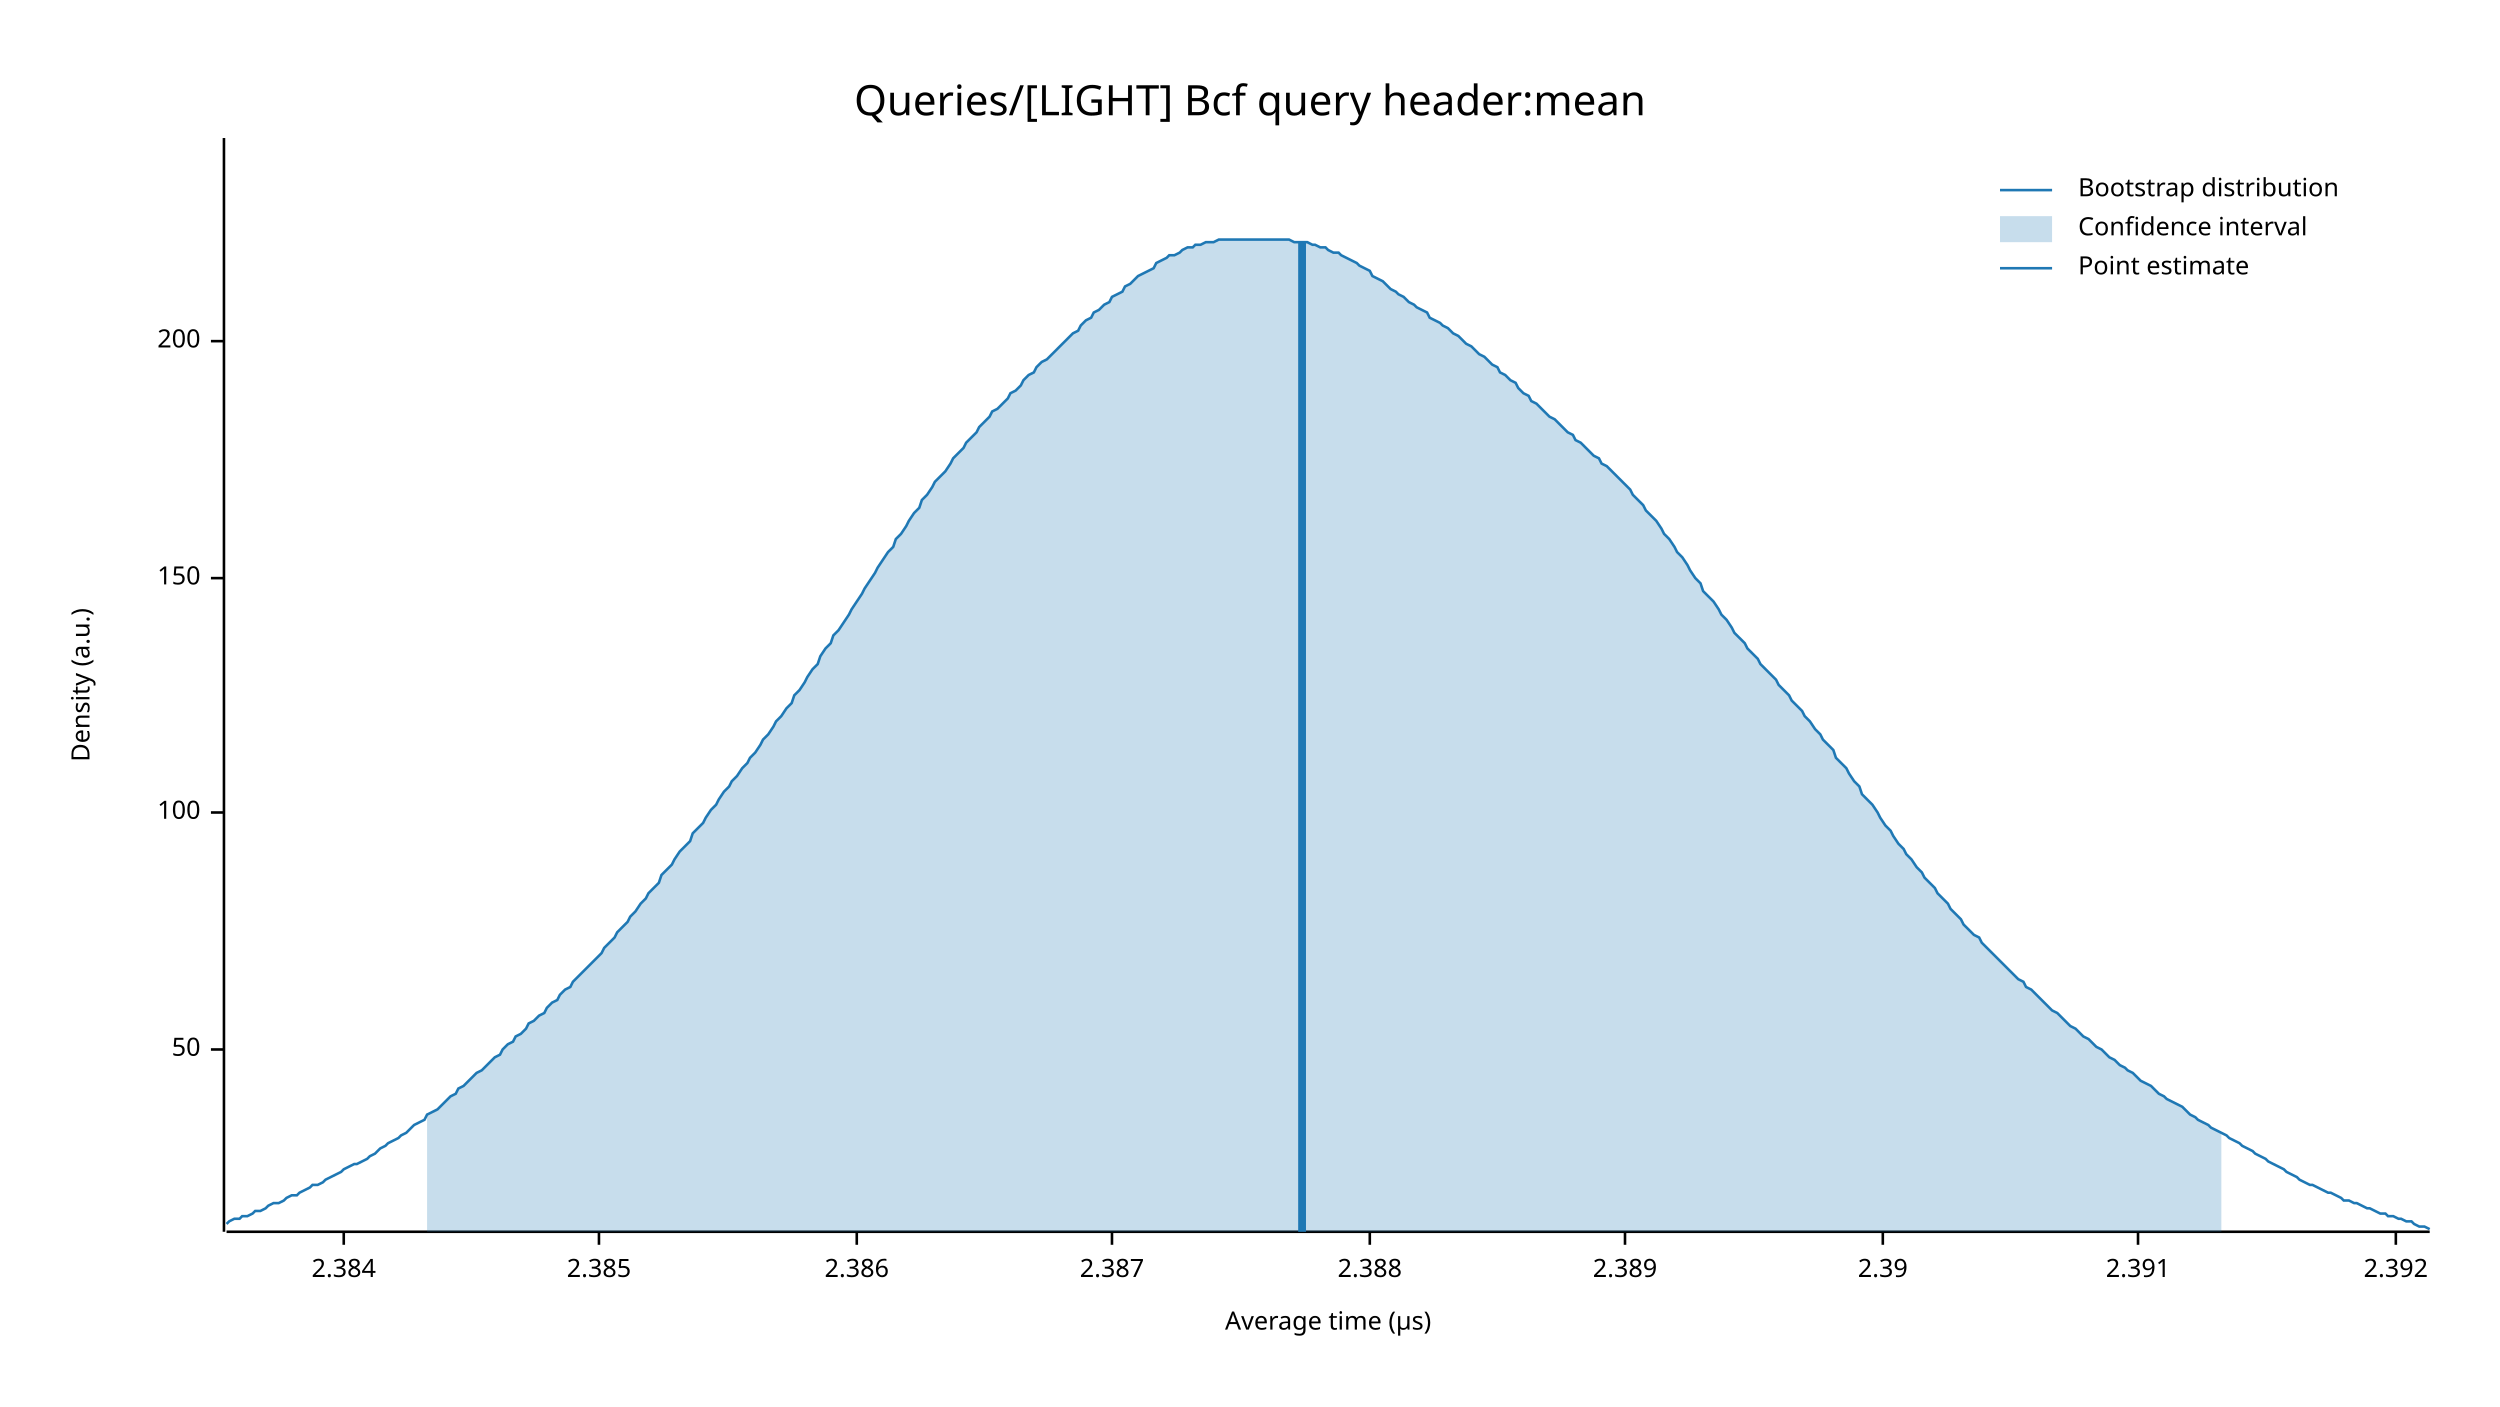
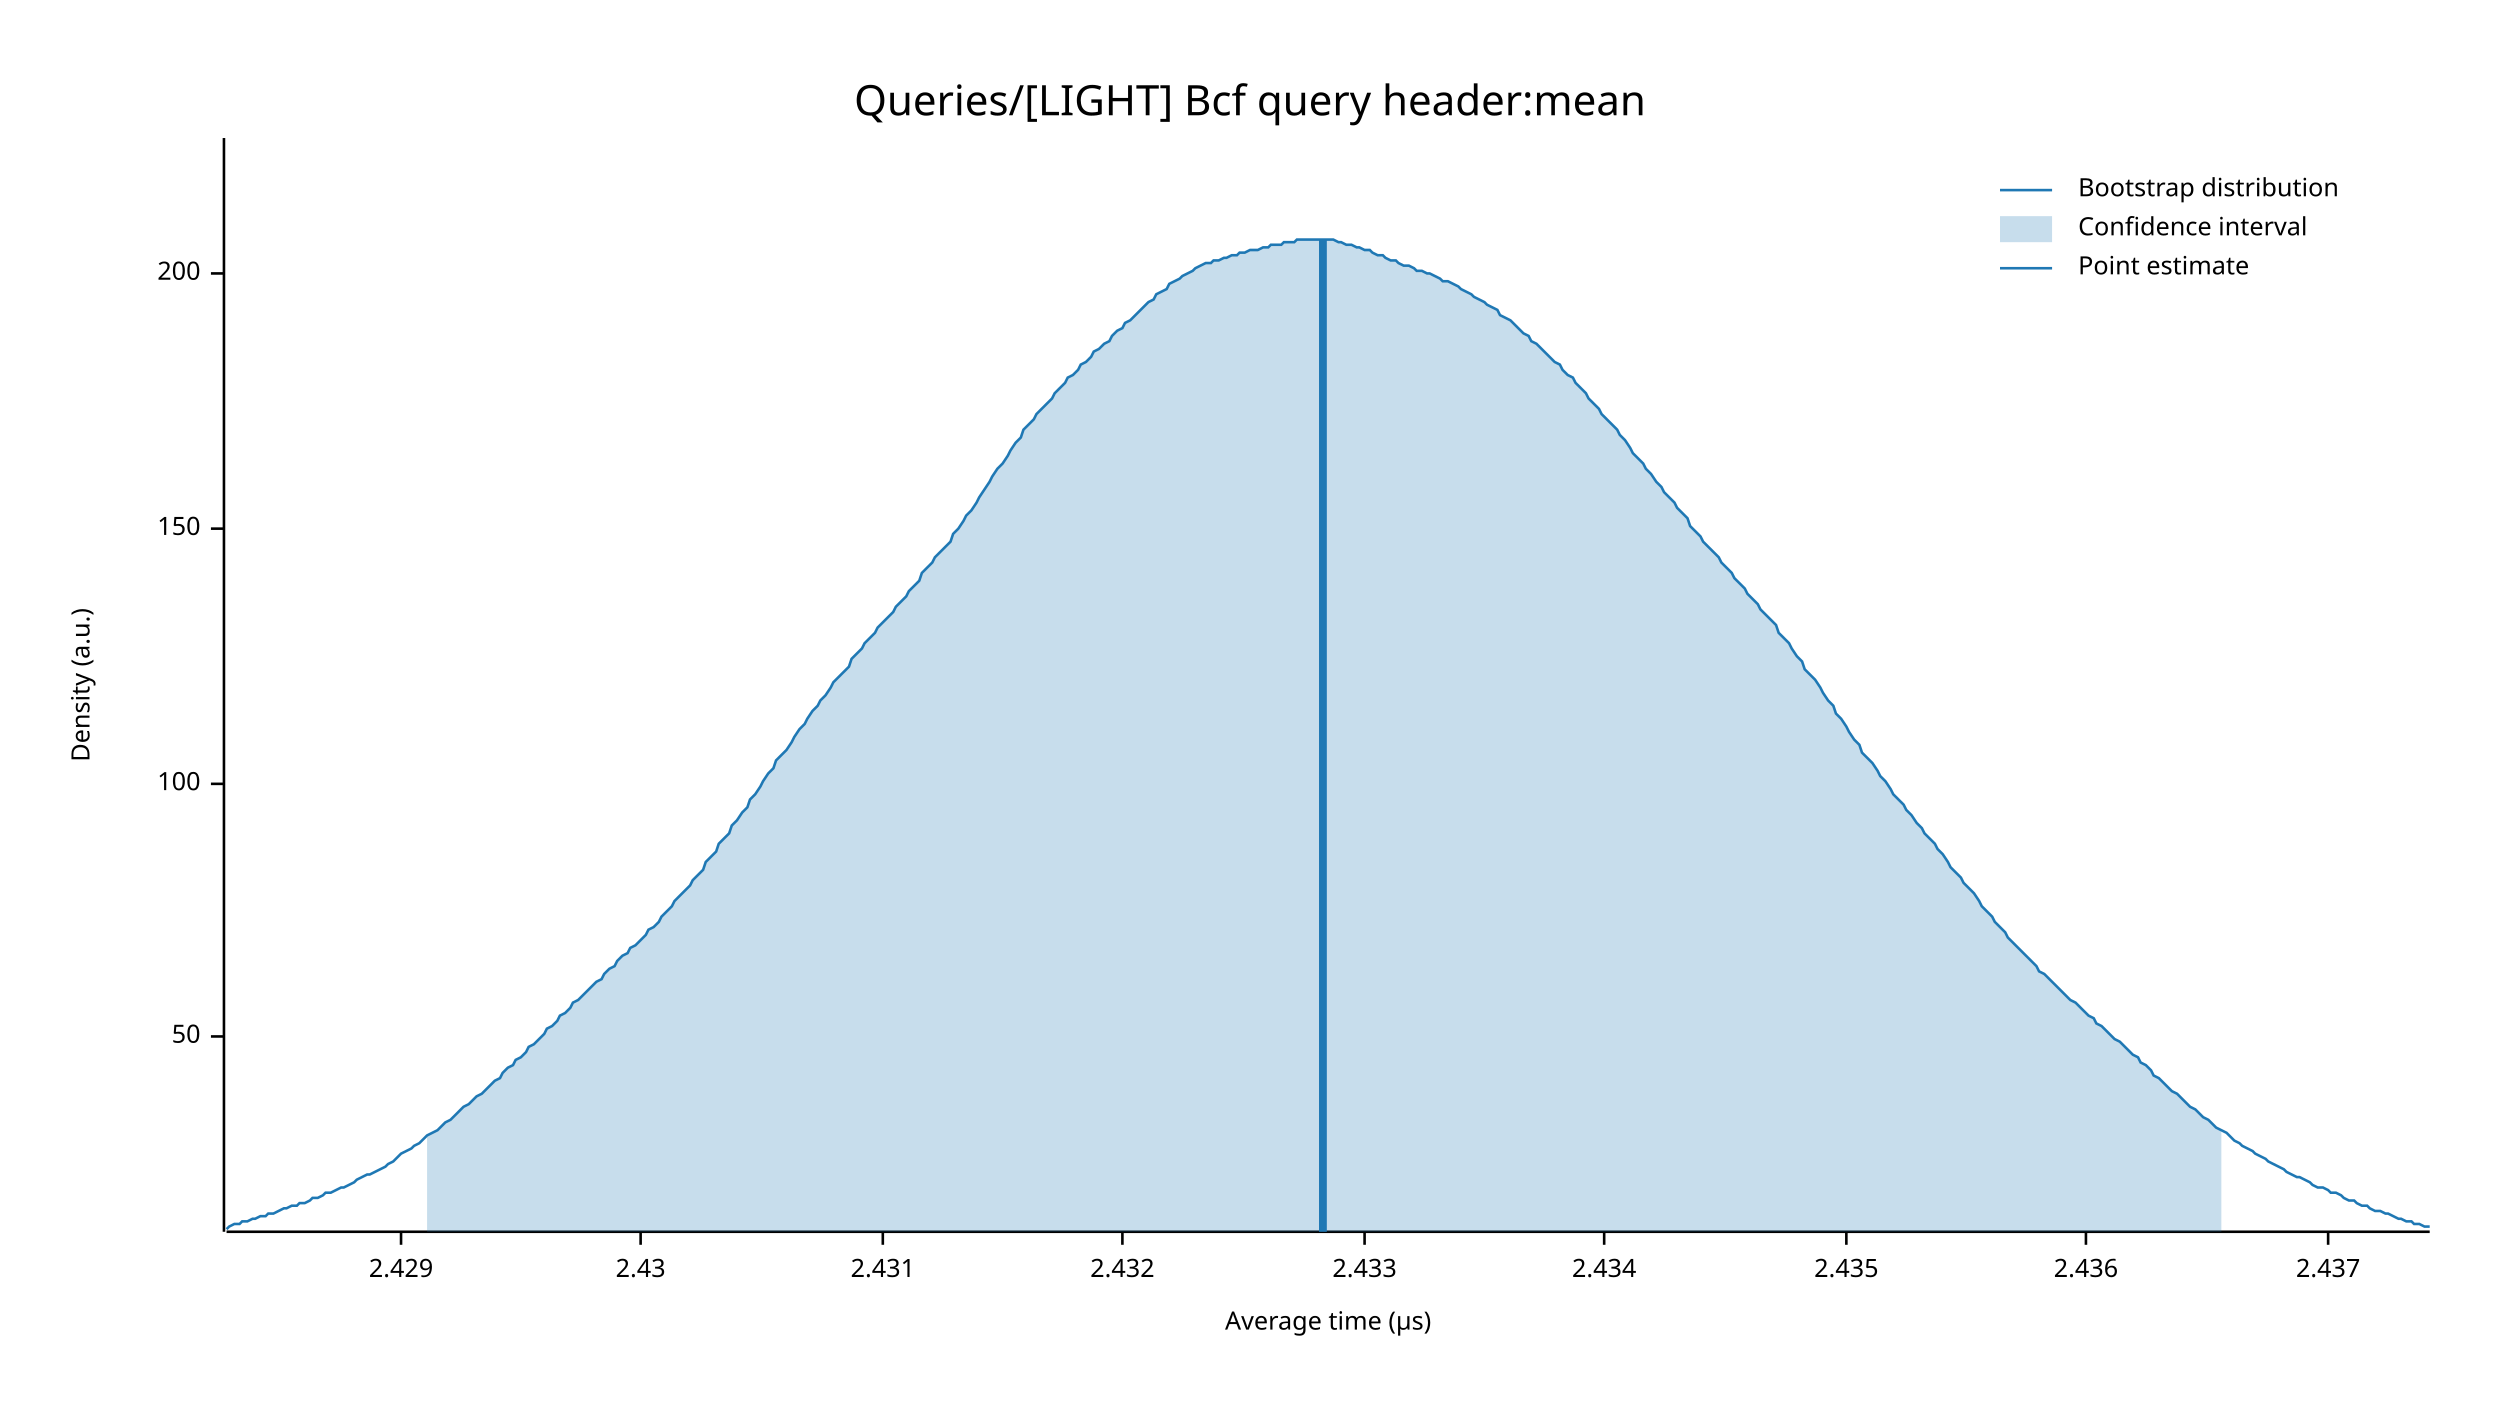
<svg xmlns="http://www.w3.org/2000/svg" width="960" height="540" viewBox="0 0 960 540">
  <text x="480" y="32" dy="0.76em" text-anchor="middle" font-family="sans-serif" font-size="16.129" opacity="1" fill="#000000">
Queries/[LIGHT] Bcf query header:mean
</text>
  <text x="27" y="263" dy="0.76em" text-anchor="middle" font-family="sans-serif" font-size="9.677" opacity="1" fill="#000000" transform="rotate(270, 27, 263)">
Density (a.u.)
</text>
  <text x="510" y="513" dy="-0.5ex" text-anchor="middle" font-family="sans-serif" font-size="9.677" opacity="1" fill="#000000">
Average time (µs)
</text>
  <polyline fill="none" opacity="1" stroke="#000000" stroke-width="1" points="86,53 86,473 " />
-   <text x="77" y="403" dy="0.5ex" text-anchor="end" font-family="sans-serif" font-size="9.677" opacity="1" fill="#000000">
+   <text x="77" y="398" dy="0.5ex" text-anchor="end" font-family="sans-serif" font-size="9.677" opacity="1" fill="#000000">
50
</text>
-   <polyline fill="none" opacity="1" stroke="#000000" stroke-width="1" points="81,403 86,403 " />
-   <text x="77" y="312" dy="0.5ex" text-anchor="end" font-family="sans-serif" font-size="9.677" opacity="1" fill="#000000">
+   <polyline fill="none" opacity="1" stroke="#000000" stroke-width="1" points="81,398 86,398 " />
+   <text x="77" y="301" dy="0.5ex" text-anchor="end" font-family="sans-serif" font-size="9.677" opacity="1" fill="#000000">
100
</text>
-   <polyline fill="none" opacity="1" stroke="#000000" stroke-width="1" points="81,312 86,312 " />
-   <text x="77" y="222" dy="0.5ex" text-anchor="end" font-family="sans-serif" font-size="9.677" opacity="1" fill="#000000">
+   <polyline fill="none" opacity="1" stroke="#000000" stroke-width="1" points="81,301 86,301 " />
+   <text x="77" y="203" dy="0.5ex" text-anchor="end" font-family="sans-serif" font-size="9.677" opacity="1" fill="#000000">
150
</text>
-   <polyline fill="none" opacity="1" stroke="#000000" stroke-width="1" points="81,222 86,222 " />
-   <text x="77" y="131" dy="0.5ex" text-anchor="end" font-family="sans-serif" font-size="9.677" opacity="1" fill="#000000">
+   <polyline fill="none" opacity="1" stroke="#000000" stroke-width="1" points="81,203 86,203 " />
+   <text x="77" y="105" dy="0.5ex" text-anchor="end" font-family="sans-serif" font-size="9.677" opacity="1" fill="#000000">
200
</text>
-   <polyline fill="none" opacity="1" stroke="#000000" stroke-width="1" points="81,131 86,131 " />
+   <polyline fill="none" opacity="1" stroke="#000000" stroke-width="1" points="81,105 86,105 " />
  <polyline fill="none" opacity="1" stroke="#000000" stroke-width="1" points="87,473 933,473 " />
-   <text x="132" y="483" dy="0.76em" text-anchor="middle" font-family="sans-serif" font-size="9.677" opacity="1" fill="#000000">
- 2.384
+   <text x="154" y="483" dy="0.76em" text-anchor="middle" font-family="sans-serif" font-size="9.677" opacity="1" fill="#000000">
+ 2.429
</text>
-   <polyline fill="none" opacity="1" stroke="#000000" stroke-width="1" points="132,473 132,478 " />
-   <text x="230" y="483" dy="0.76em" text-anchor="middle" font-family="sans-serif" font-size="9.677" opacity="1" fill="#000000">
- 2.385
+   <polyline fill="none" opacity="1" stroke="#000000" stroke-width="1" points="154,473 154,478 " />
+   <text x="246" y="483" dy="0.76em" text-anchor="middle" font-family="sans-serif" font-size="9.677" opacity="1" fill="#000000">
+ 2.43
</text>
-   <polyline fill="none" opacity="1" stroke="#000000" stroke-width="1" points="230,473 230,478 " />
-   <text x="329" y="483" dy="0.76em" text-anchor="middle" font-family="sans-serif" font-size="9.677" opacity="1" fill="#000000">
- 2.386
+   <polyline fill="none" opacity="1" stroke="#000000" stroke-width="1" points="246,473 246,478 " />
+   <text x="339" y="483" dy="0.76em" text-anchor="middle" font-family="sans-serif" font-size="9.677" opacity="1" fill="#000000">
+ 2.431
</text>
-   <polyline fill="none" opacity="1" stroke="#000000" stroke-width="1" points="329,473 329,478 " />
-   <text x="427" y="483" dy="0.76em" text-anchor="middle" font-family="sans-serif" font-size="9.677" opacity="1" fill="#000000">
- 2.387
+   <polyline fill="none" opacity="1" stroke="#000000" stroke-width="1" points="339,473 339,478 " />
+   <text x="431" y="483" dy="0.76em" text-anchor="middle" font-family="sans-serif" font-size="9.677" opacity="1" fill="#000000">
+ 2.432
</text>
-   <polyline fill="none" opacity="1" stroke="#000000" stroke-width="1" points="427,473 427,478 " />
-   <text x="526" y="483" dy="0.76em" text-anchor="middle" font-family="sans-serif" font-size="9.677" opacity="1" fill="#000000">
- 2.388
+   <polyline fill="none" opacity="1" stroke="#000000" stroke-width="1" points="431,473 431,478 " />
+   <text x="524" y="483" dy="0.76em" text-anchor="middle" font-family="sans-serif" font-size="9.677" opacity="1" fill="#000000">
+ 2.433
</text>
-   <polyline fill="none" opacity="1" stroke="#000000" stroke-width="1" points="526,473 526,478 " />
-   <text x="624" y="483" dy="0.76em" text-anchor="middle" font-family="sans-serif" font-size="9.677" opacity="1" fill="#000000">
- 2.389
+   <polyline fill="none" opacity="1" stroke="#000000" stroke-width="1" points="524,473 524,478 " />
+   <text x="616" y="483" dy="0.76em" text-anchor="middle" font-family="sans-serif" font-size="9.677" opacity="1" fill="#000000">
+ 2.434
</text>
-   <polyline fill="none" opacity="1" stroke="#000000" stroke-width="1" points="624,473 624,478 " />
-   <text x="723" y="483" dy="0.76em" text-anchor="middle" font-family="sans-serif" font-size="9.677" opacity="1" fill="#000000">
- 2.39
+   <polyline fill="none" opacity="1" stroke="#000000" stroke-width="1" points="616,473 616,478 " />
+   <text x="709" y="483" dy="0.76em" text-anchor="middle" font-family="sans-serif" font-size="9.677" opacity="1" fill="#000000">
+ 2.435
</text>
-   <polyline fill="none" opacity="1" stroke="#000000" stroke-width="1" points="723,473 723,478 " />
-   <text x="821" y="483" dy="0.76em" text-anchor="middle" font-family="sans-serif" font-size="9.677" opacity="1" fill="#000000">
- 2.391
+   <polyline fill="none" opacity="1" stroke="#000000" stroke-width="1" points="709,473 709,478 " />
+   <text x="801" y="483" dy="0.76em" text-anchor="middle" font-family="sans-serif" font-size="9.677" opacity="1" fill="#000000">
+ 2.436
</text>
-   <polyline fill="none" opacity="1" stroke="#000000" stroke-width="1" points="821,473 821,478 " />
-   <text x="920" y="483" dy="0.76em" text-anchor="middle" font-family="sans-serif" font-size="9.677" opacity="1" fill="#000000">
- 2.392
+   <polyline fill="none" opacity="1" stroke="#000000" stroke-width="1" points="801,473 801,478 " />
+   <text x="894" y="483" dy="0.76em" text-anchor="middle" font-family="sans-serif" font-size="9.677" opacity="1" fill="#000000">
+ 2.437
</text>
-   <polyline fill="none" opacity="1" stroke="#000000" stroke-width="1" points="920,473 920,478 " />
-   <polyline fill="none" opacity="1" stroke="#1F78B4" stroke-width="1" points="87,470 88,469 90,468 92,468 93,467 95,467 97,466 98,465 100,465 102,464 103,463 105,462 107,462 109,461 110,460 112,459 114,459 115,458 117,457 119,456 120,455 122,455 124,454 125,453 127,452 129,451 131,450 132,449 134,448 136,447 137,447 139,446 141,445 142,444 144,443 146,441 148,440 149,439 151,438 153,437 154,436 156,435 158,433 159,432 161,431 163,430 164,428 166,427 168,426 170,424 171,423 173,421 175,420 176,418 178,417 180,415 181,414 183,412 185,411 187,409 188,408 190,406 192,405 193,403 195,401 197,400 198,398 200,397 202,395 203,393 205,392 207,390 209,389 210,387 212,385 214,384 215,382 217,380 219,379 220,377 222,375 224,373 226,371 227,370 229,368 231,366 232,364 234,362 236,360 237,358 239,356 241,354 242,352 244,350 246,347 248,345 249,343 251,341 253,339 254,336 256,334 258,332 259,330 261,327 263,325 265,323 266,320 268,318 270,316 271,314 273,311 275,309 276,307 278,304 280,302 281,300 283,298 285,295 287,293 288,291 290,289 292,286 293,284 295,282 297,279 298,277 300,275 302,272 304,270 305,267 307,265 309,262 310,260 312,257 314,255 315,252 317,249 319,247 320,244 322,242 324,239 326,236 327,234 329,231 331,228 332,226 334,223 336,220 337,218 339,215 341,212 343,210 344,207 346,205 348,202 349,200 351,197 353,195 354,192 356,190 358,187 359,185 361,183 363,181 365,178 366,176 368,174 370,172 371,170 373,168 375,166 376,164 378,162 380,160 381,158 383,157 385,155 387,153 388,151 390,150 392,148 393,146 395,144 397,143 398,141 400,139 402,138 404,136 405,135 407,133 409,131 410,130 412,128 414,127 415,125 417,123 419,122 420,120 422,119 424,117 426,116 427,114 429,113 431,112 432,110 434,109 436,107 437,106 439,105 441,104 443,103 444,101 446,100 448,99 449,98 451,98 453,97 454,96 456,95 458,95 459,94 461,94 463,93 465,93 466,93 468,92 470,92 471,92 473,92 475,92 476,92 478,92 480,92 482,92 483,92 485,92 487,92 488,92 490,92 492,92 493,92 495,92 497,93 498,93 500,93 502,93 504,94 505,94 507,95 509,95 510,96 512,97 514,97 515,98 517,99 519,100 521,101 522,102 524,103 526,104 527,106 529,107 531,108 532,109 534,111 536,112 537,113 539,114 541,116 543,117 544,118 546,119 548,120 549,122 551,123 553,124 554,125 556,126 558,128 560,129 561,130 563,132 565,133 566,134 568,136 570,137 571,138 573,140 575,141 576,143 578,144 580,146 582,147 583,149 585,151 587,152 588,154 590,155 592,157 593,158 595,160 597,161 599,163 600,164 602,166 604,167 605,169 607,170 609,172 610,173 612,175 614,176 615,178 617,179 619,181 621,183 622,184 624,186 626,188 627,190 629,192 631,194 632,196 634,198 636,200 638,203 639,205 641,207 643,210 644,212 646,214 648,217 649,219 651,222 653,224 654,227 656,229 658,231 660,234 661,236 663,238 665,241 666,243 668,245 670,247 671,249 673,251 675,253 676,255 678,257 680,259 682,261 683,263 685,265 687,267 688,269 690,271 692,273 693,275 695,277 697,280 699,282 700,284 702,286 704,288 705,291 707,293 709,295 710,297 712,300 714,302 715,305 717,307 719,309 721,312 722,314 724,317 726,319 727,321 729,324 731,326 732,328 734,330 736,333 738,335 739,337 741,339 743,341 744,343 746,345 748,347 749,349 751,351 753,353 754,355 756,357 758,359 760,360 761,362 763,364 765,366 766,367 768,369 770,371 771,372 773,374 775,376 777,377 778,379 780,380 782,382 783,383 785,385 787,387 788,388 790,389 792,391 793,392 795,394 797,395 799,397 800,398 802,399 804,401 805,402 807,403 809,405 810,406 812,407 814,409 816,410 817,411 819,412 821,414 822,415 824,416 826,417 827,418 829,420 831,421 832,422 834,423 836,424 838,425 839,426 841,428 843,429 844,430 846,431 848,432 849,433 851,434 853,435 855,436 856,437 858,438 860,439 861,440 863,441 865,442 866,443 868,444 870,445 871,446 873,447 875,448 877,449 878,450 880,451 882,452 883,453 885,454 887,455 888,455 890,456 892,457 894,458 895,458 897,459 899,460 900,461 902,461 904,462 905,462 907,463 909,464 910,464 912,465 914,466 916,466 917,467 919,467 921,468 922,468 924,469 926,469 927,470 929,471 931,471 933,472 " />
-   <polygon opacity="0.25" fill="#1F78B4" points="164,428 166,427 168,426 170,424 171,423 173,421 175,420 176,418 178,417 180,415 181,414 183,412 185,411 187,409 188,408 190,406 192,405 193,403 195,401 197,400 198,398 200,397 202,395 203,393 205,392 207,390 209,389 210,387 212,385 214,384 215,382 217,380 219,379 220,377 222,375 224,373 226,371 227,370 229,368 231,366 232,364 234,362 236,360 237,358 239,356 241,354 242,352 244,350 246,347 248,345 249,343 251,341 253,339 254,336 256,334 258,332 259,330 261,327 263,325 265,323 266,320 268,318 270,316 271,314 273,311 275,309 276,307 278,304 280,302 281,300 283,298 285,295 287,293 288,291 290,289 292,286 293,284 295,282 297,279 298,277 300,275 302,272 304,270 305,267 307,265 309,262 310,260 312,257 314,255 315,252 317,249 319,247 320,244 322,242 324,239 326,236 327,234 329,231 331,228 332,226 334,223 336,220 337,218 339,215 341,212 343,210 344,207 346,205 348,202 349,200 351,197 353,195 354,192 356,190 358,187 359,185 361,183 363,181 365,178 366,176 368,174 370,172 371,170 373,168 375,166 376,164 378,162 380,160 381,158 383,157 385,155 387,153 388,151 390,150 392,148 393,146 395,144 397,143 398,141 400,139 402,138 404,136 405,135 407,133 409,131 410,130 412,128 414,127 415,125 417,123 419,122 420,120 422,119 424,117 426,116 427,114 429,113 431,112 432,110 434,109 436,107 437,106 439,105 441,104 443,103 444,101 446,100 448,99 449,98 451,98 453,97 454,96 456,95 458,95 459,94 461,94 463,93 465,93 466,93 468,92 470,92 471,92 473,92 475,92 476,92 478,92 480,92 482,92 483,92 485,92 487,92 488,92 490,92 492,92 493,92 495,92 497,93 498,93 500,93 502,93 504,94 505,94 507,95 509,95 510,96 512,97 514,97 515,98 517,99 519,100 521,101 522,102 524,103 526,104 527,106 529,107 531,108 532,109 534,111 536,112 537,113 539,114 541,116 543,117 544,118 546,119 548,120 549,122 551,123 553,124 554,125 556,126 558,128 560,129 561,130 563,132 565,133 566,134 568,136 570,137 571,138 573,140 575,141 576,143 578,144 580,146 582,147 583,149 585,151 587,152 588,154 590,155 592,157 593,158 595,160 597,161 599,163 600,164 602,166 604,167 605,169 607,170 609,172 610,173 612,175 614,176 615,178 617,179 619,181 621,183 622,184 624,186 626,188 627,190 629,192 631,194 632,196 634,198 636,200 638,203 639,205 641,207 643,210 644,212 646,214 648,217 649,219 651,222 653,224 654,227 656,229 658,231 660,234 661,236 663,238 665,241 666,243 668,245 670,247 671,249 673,251 675,253 676,255 678,257 680,259 682,261 683,263 685,265 687,267 688,269 690,271 692,273 693,275 695,277 697,280 699,282 700,284 702,286 704,288 705,291 707,293 709,295 710,297 712,300 714,302 715,305 717,307 719,309 721,312 722,314 724,317 726,319 727,321 729,324 731,326 732,328 734,330 736,333 738,335 739,337 741,339 743,341 744,343 746,345 748,347 749,349 751,351 753,353 754,355 756,357 758,359 760,360 761,362 763,364 765,366 766,367 768,369 770,371 771,372 773,374 775,376 777,377 778,379 780,380 782,382 783,383 785,385 787,387 788,388 790,389 792,391 793,392 795,394 797,395 799,397 800,398 802,399 804,401 805,402 807,403 809,405 810,406 812,407 814,409 816,410 817,411 819,412 821,414 822,415 824,416 826,417 827,418 829,420 831,421 832,422 834,423 836,424 838,425 839,426 841,428 843,429 844,430 846,431 848,432 849,433 851,434 853,435 853,473 164,473 " />
-   <polyline fill="none" opacity="1" stroke="#1F78B4" stroke-width="3" points="500,473 500,93 " />
+   <polyline fill="none" opacity="1" stroke="#000000" stroke-width="1" points="894,473 894,478 " />
+   <polyline fill="none" opacity="1" stroke="#1F78B4" stroke-width="1" points="87,472 88,471 90,470 92,470 93,469 95,469 97,468 98,468 100,467 102,467 103,466 105,466 107,465 109,464 110,464 112,463 114,463 115,462 117,462 119,461 120,460 122,460 124,459 125,458 127,458 129,457 131,456 132,456 134,455 136,454 137,453 139,452 141,451 142,451 144,450 146,449 148,448 149,447 151,446 153,444 154,443 156,442 158,441 159,440 161,439 163,437 164,436 166,435 168,434 170,432 171,431 173,430 175,428 176,427 178,425 180,424 181,423 183,421 185,420 187,418 188,417 190,415 192,414 193,412 195,410 197,409 198,407 200,406 202,404 203,402 205,401 207,399 209,397 210,395 212,394 214,392 215,390 217,389 219,387 220,385 222,384 224,382 226,380 227,379 229,377 231,376 232,374 234,372 236,371 237,369 239,367 241,366 242,364 244,363 246,361 248,359 249,357 251,356 253,354 254,352 256,350 258,348 259,346 261,344 263,342 265,340 266,338 268,336 270,334 271,331 273,329 275,327 276,324 278,322 280,320 281,317 283,315 285,312 287,310 288,307 290,305 292,302 293,300 295,297 297,295 298,292 300,290 302,288 304,285 305,283 307,280 309,278 310,276 312,273 314,271 315,269 317,267 319,264 320,262 322,260 324,258 326,256 327,253 329,251 331,249 332,247 334,245 336,243 337,241 339,239 341,237 343,235 344,233 346,231 348,229 349,227 351,225 353,223 354,220 356,218 358,216 359,214 361,212 363,210 365,208 366,205 368,203 370,200 371,198 373,196 375,193 376,191 378,188 380,185 381,183 383,180 385,178 387,175 388,173 390,170 392,168 393,165 395,163 397,161 398,159 400,157 402,155 404,153 405,151 407,149 409,147 410,145 412,144 414,142 415,140 417,139 419,137 420,135 422,134 424,132 426,131 427,129 429,127 431,126 432,124 434,123 436,121 437,120 439,118 441,116 443,115 444,113 446,112 448,111 449,109 451,108 453,107 454,106 456,105 458,104 459,103 461,102 463,101 465,101 466,100 468,100 470,99 471,99 473,98 475,98 476,97 478,97 480,96 482,96 483,96 485,95 487,95 488,94 490,94 492,94 493,93 495,93 497,93 498,92 500,92 502,92 504,92 505,92 507,92 509,92 510,92 512,92 514,93 515,93 517,94 519,94 521,95 522,95 524,96 526,96 527,97 529,98 531,98 532,99 534,100 536,100 537,101 539,102 541,102 543,103 544,104 546,104 548,105 549,105 551,106 553,107 554,108 556,108 558,109 560,110 561,111 563,112 565,113 566,114 568,115 570,116 571,117 573,118 575,119 576,121 578,122 580,123 582,125 583,126 585,128 587,129 588,131 590,132 592,134 593,135 595,137 597,139 599,140 600,142 602,144 604,145 605,147 607,149 609,151 610,153 612,155 614,157 615,159 617,161 619,163 621,165 622,167 624,169 626,172 627,174 629,176 631,178 632,180 634,182 636,185 638,187 639,189 641,191 643,193 644,195 646,197 648,199 649,202 651,204 653,206 654,208 656,210 658,212 660,214 661,216 663,218 665,220 666,222 668,224 670,226 671,228 673,230 675,232 676,234 678,236 680,238 682,240 683,243 685,245 687,247 688,249 690,252 692,254 693,257 695,259 697,261 699,264 700,266 702,269 704,271 705,274 707,276 709,279 710,281 712,284 714,286 715,289 717,291 719,293 721,296 722,298 724,300 726,303 727,305 729,307 731,309 732,311 734,313 736,316 738,318 739,320 741,322 743,324 744,326 746,328 748,331 749,333 751,335 753,337 754,339 756,341 758,343 760,346 761,348 763,350 765,352 766,354 768,356 770,358 771,360 773,362 775,364 777,366 778,367 780,369 782,371 783,373 785,374 787,376 788,377 790,379 792,381 793,382 795,384 797,385 799,387 800,388 802,390 804,391 805,393 807,394 809,396 810,397 812,399 814,400 816,402 817,403 819,405 821,406 822,408 824,409 826,411 827,413 829,414 831,416 832,417 834,419 836,420 838,422 839,423 841,425 843,426 844,427 846,429 848,430 849,431 851,433 853,434 855,435 856,436 858,438 860,439 861,440 863,441 865,442 866,443 868,444 870,445 871,446 873,447 875,448 877,449 878,450 880,451 882,452 883,452 885,453 887,454 888,455 890,456 892,456 894,457 895,458 897,458 899,459 900,460 902,461 904,461 905,462 907,463 909,463 910,464 912,465 914,465 916,466 917,466 919,467 921,468 922,468 924,469 926,469 927,470 929,470 931,471 933,471 " />
+   <polygon opacity="0.25" fill="#1F78B4" points="164,436 166,435 168,434 170,432 171,431 173,430 175,428 176,427 178,425 180,424 181,423 183,421 185,420 187,418 188,417 190,415 192,414 193,412 195,410 197,409 198,407 200,406 202,404 203,402 205,401 207,399 209,397 210,395 212,394 214,392 215,390 217,389 219,387 220,385 222,384 224,382 226,380 227,379 229,377 231,376 232,374 234,372 236,371 237,369 239,367 241,366 242,364 244,363 246,361 248,359 249,357 251,356 253,354 254,352 256,350 258,348 259,346 261,344 263,342 265,340 266,338 268,336 270,334 271,331 273,329 275,327 276,324 278,322 280,320 281,317 283,315 285,312 287,310 288,307 290,305 292,302 293,300 295,297 297,295 298,292 300,290 302,288 304,285 305,283 307,280 309,278 310,276 312,273 314,271 315,269 317,267 319,264 320,262 322,260 324,258 326,256 327,253 329,251 331,249 332,247 334,245 336,243 337,241 339,239 341,237 343,235 344,233 346,231 348,229 349,227 351,225 353,223 354,220 356,218 358,216 359,214 361,212 363,210 365,208 366,205 368,203 370,200 371,198 373,196 375,193 376,191 378,188 380,185 381,183 383,180 385,178 387,175 388,173 390,170 392,168 393,165 395,163 397,161 398,159 400,157 402,155 404,153 405,151 407,149 409,147 410,145 412,144 414,142 415,140 417,139 419,137 420,135 422,134 424,132 426,131 427,129 429,127 431,126 432,124 434,123 436,121 437,120 439,118 441,116 443,115 444,113 446,112 448,111 449,109 451,108 453,107 454,106 456,105 458,104 459,103 461,102 463,101 465,101 466,100 468,100 470,99 471,99 473,98 475,98 476,97 478,97 480,96 482,96 483,96 485,95 487,95 488,94 490,94 492,94 493,93 495,93 497,93 498,92 500,92 502,92 504,92 505,92 507,92 509,92 510,92 512,92 514,93 515,93 517,94 519,94 521,95 522,95 524,96 526,96 527,97 529,98 531,98 532,99 534,100 536,100 537,101 539,102 541,102 543,103 544,104 546,104 548,105 549,105 551,106 553,107 554,108 556,108 558,109 560,110 561,111 563,112 565,113 566,114 568,115 570,116 571,117 573,118 575,119 576,121 578,122 580,123 582,125 583,126 585,128 587,129 588,131 590,132 592,134 593,135 595,137 597,139 599,140 600,142 602,144 604,145 605,147 607,149 609,151 610,153 612,155 614,157 615,159 617,161 619,163 621,165 622,167 624,169 626,172 627,174 629,176 631,178 632,180 634,182 636,185 638,187 639,189 641,191 643,193 644,195 646,197 648,199 649,202 651,204 653,206 654,208 656,210 658,212 660,214 661,216 663,218 665,220 666,222 668,224 670,226 671,228 673,230 675,232 676,234 678,236 680,238 682,240 683,243 685,245 687,247 688,249 690,252 692,254 693,257 695,259 697,261 699,264 700,266 702,269 704,271 705,274 707,276 709,279 710,281 712,284 714,286 715,289 717,291 719,293 721,296 722,298 724,300 726,303 727,305 729,307 731,309 732,311 734,313 736,316 738,318 739,320 741,322 743,324 744,326 746,328 748,331 749,333 751,335 753,337 754,339 756,341 758,343 760,346 761,348 763,350 765,352 766,354 768,356 770,358 771,360 773,362 775,364 777,366 778,367 780,369 782,371 783,373 785,374 787,376 788,377 790,379 792,381 793,382 795,384 797,385 799,387 800,388 802,390 804,391 805,393 807,394 809,396 810,397 812,399 814,400 816,402 817,403 819,405 821,406 822,408 824,409 826,411 827,413 829,414 831,416 832,417 834,419 836,420 838,422 839,423 841,425 843,426 844,427 846,429 848,430 849,431 851,433 853,434 853,473 164,473 " />
+   <polyline fill="none" opacity="1" stroke="#1F78B4" stroke-width="3" points="508,473 508,92 " />
  <text x="798" y="68" dy="0.76em" text-anchor="start" font-family="sans-serif" font-size="9.677" opacity="1" fill="#000000">
Bootstrap distribution
</text>
  <text x="798" y="83" dy="0.76em" text-anchor="start" font-family="sans-serif" font-size="9.677" opacity="1" fill="#000000">
Confidence interval
</text>
  <text x="798" y="98" dy="0.76em" text-anchor="start" font-family="sans-serif" font-size="9.677" opacity="1" fill="#000000">
Point estimate
</text>
  <polyline fill="none" opacity="1" stroke="#1F78B4" stroke-width="1" points="768,73 788,73 " />
  <rect x="768" y="83" width="20" height="10" opacity="0.25" fill="#1F78B4" stroke="none" />
  <polyline fill="none" opacity="1" stroke="#1F78B4" stroke-width="1" points="768,103 788,103 " />
</svg>
